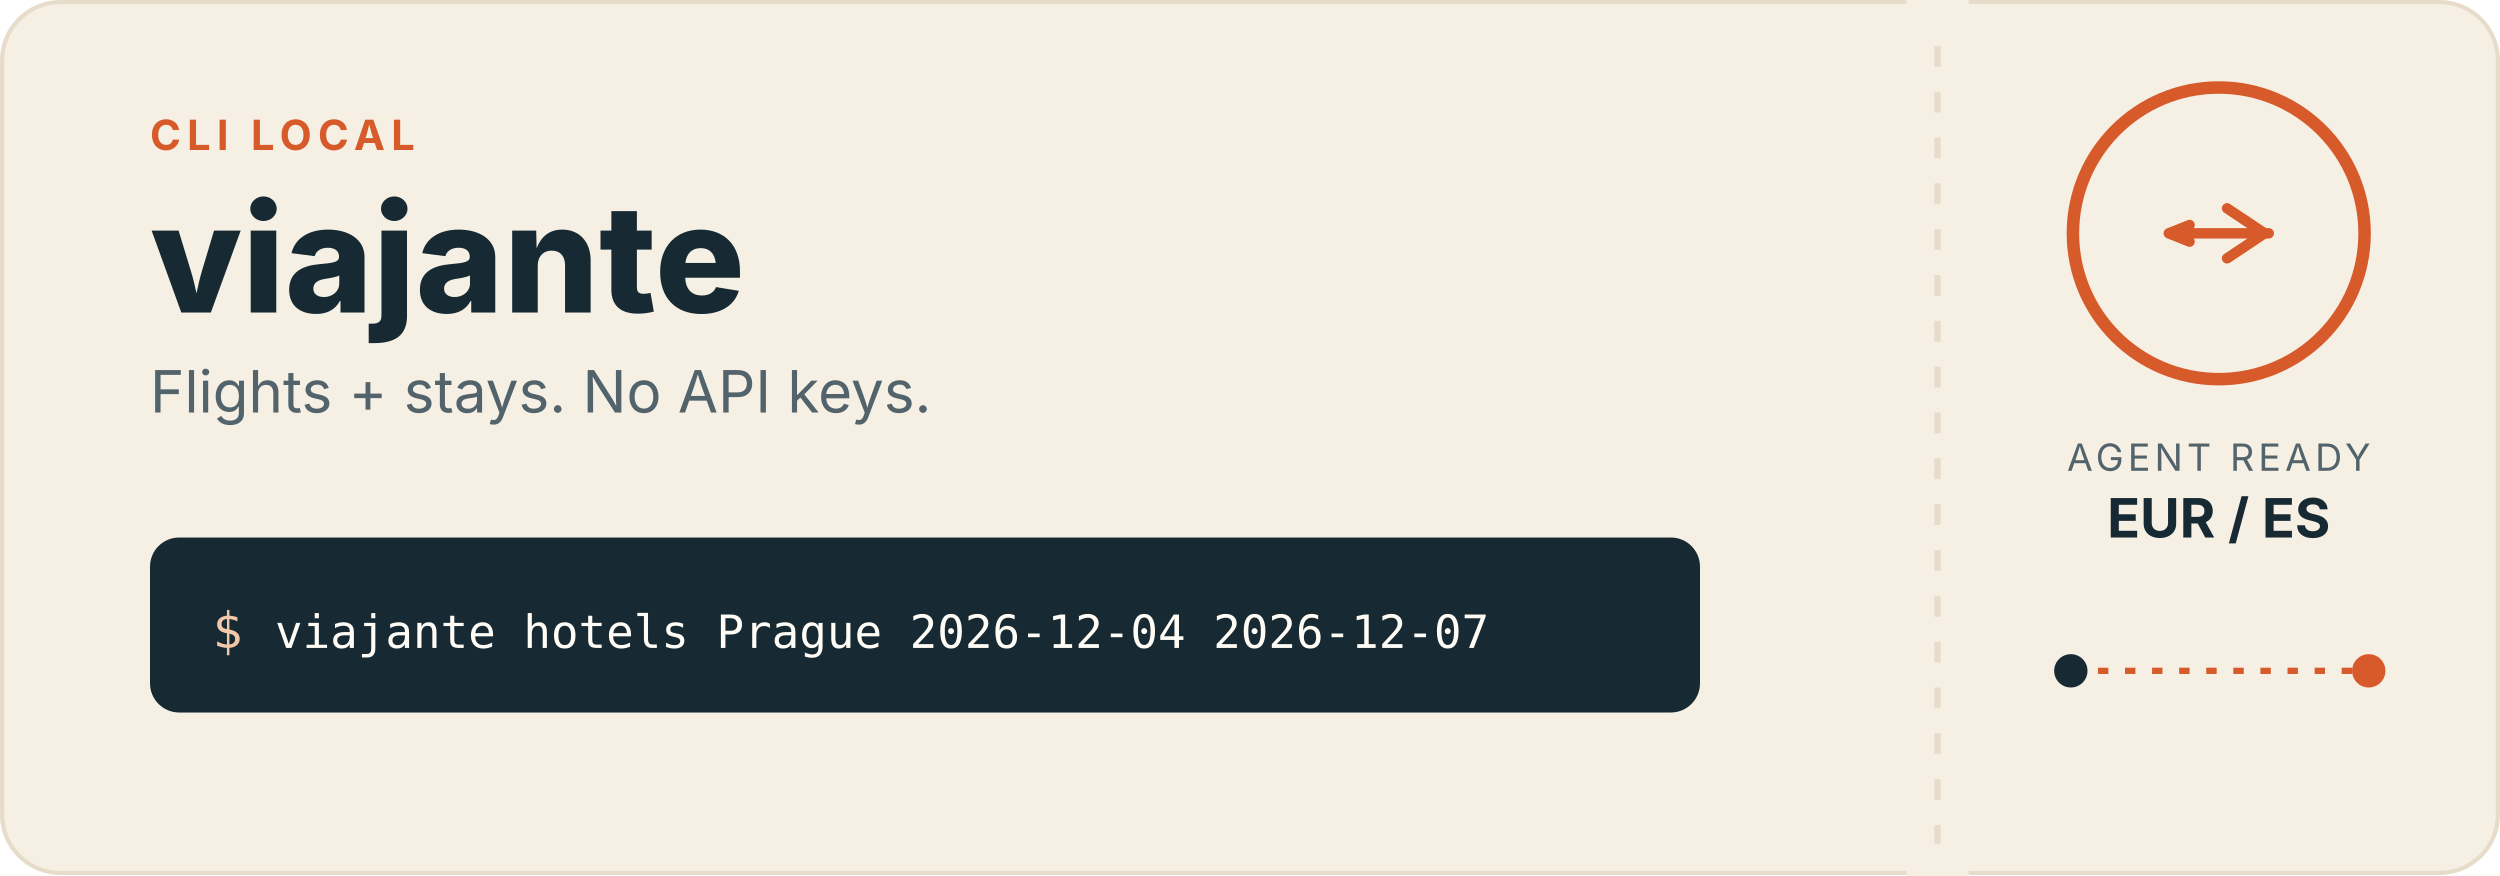
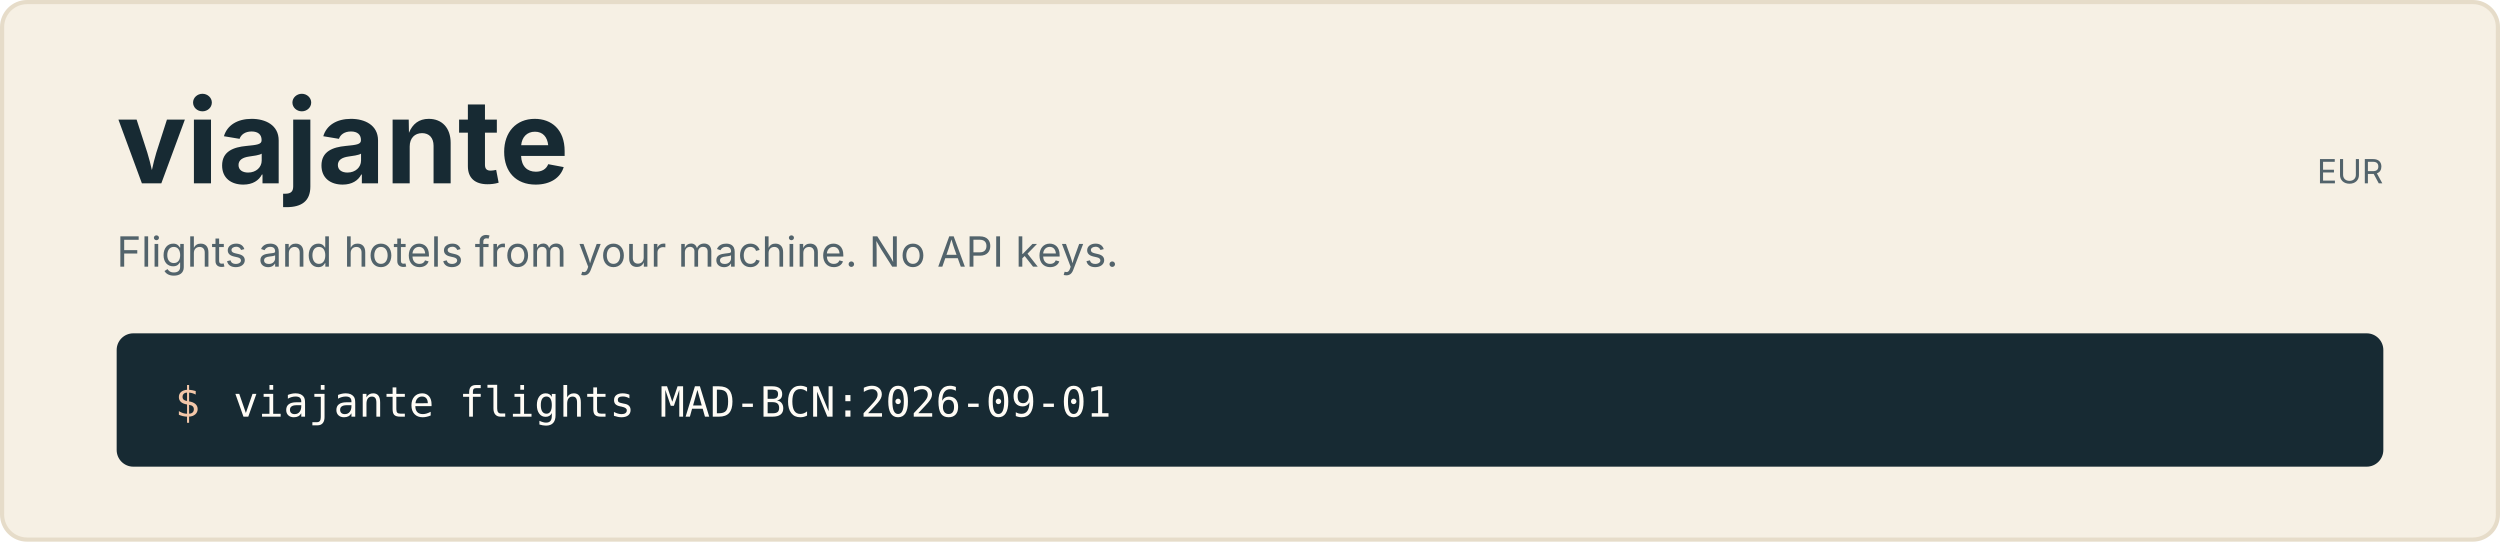
- <svg xmlns="http://www.w3.org/2000/svg" width="1200" height="420" viewBox="0 0 1200 420" role="img" font-family="system-ui, -apple-system, Segoe UI, sans-serif">
-   <rect x="1" y="1" width="1198" height="418" rx="28" fill="#F6F0E4" stroke="#E6DCC9" stroke-width="2" />
-   <path d="M930 0V420" stroke="#E6DCC9" stroke-width="3" stroke-dasharray="10 12" />
-   <circle cx="930" cy="0" r="15" fill="#F6F0E4" />
-   <circle cx="930" cy="420" r="15" fill="#F6F0E4" />
-   <text x="72" y="72" fill="#D75A2B" font-size="20" font-weight="700" letter-spacing="3">CLI LOCAL</text>
-   <text x="72" y="150" fill="#172A33" font-size="72" font-weight="800">viajante</text>
-   <text x="72" y="198" fill="#52636B" font-size="28">Flights + stays. No API keys.</text>
-   <rect x="72" y="258" width="744" height="84" rx="14" fill="#172A33" />
-   <text x="102" y="311" fill="#F3C7A9" font-size="24" font-family="ui-monospace, SFMono-Regular, Menlo, monospace">$</text>
-   <text x="132" y="311" fill="#FFFCF6" font-size="22" font-family="ui-monospace, SFMono-Regular, Menlo, monospace">viajante hotels Prague 2026-12-04 2026-12-07</text>
-   <circle cx="1065" cy="112" r="70" fill="none" stroke="#D75A2B" stroke-width="6" />
-   <path d="M1045 112h44M1069 100l18 12-18 12M1051 108l-10 4 10 4" fill="none" stroke="#D75A2B" stroke-width="5" stroke-linecap="round" stroke-linejoin="round" />
-   <text x="1065" y="226" fill="#52636B" font-size="18" letter-spacing="2" text-anchor="middle">AGENT READY</text>
-   <text x="1065" y="258" fill="#172A33" font-size="26" font-weight="700" text-anchor="middle">EUR / ES</text>
-   <path d="M994 322H1137" stroke="#D75A2B" stroke-width="3" stroke-dasharray="5 8" />
-   <circle cx="994" cy="322" r="8" fill="#172A33" />
-   <circle cx="1137" cy="322" r="8" fill="#D75A2B" />
+ <svg xmlns="http://www.w3.org/2000/svg" width="1200" height="260" viewBox="0 0 1200 260" role="img" font-family="system-ui, -apple-system, Segoe UI, sans-serif">
+   <rect x="1" y="1" width="1198" height="258" rx="12" fill="#F6F0E4" stroke="#E6DCC9" stroke-width="2" />
+   <text x="56" y="88" fill="#172A33" font-size="56" font-weight="700">viajante</text>
+   <text x="1144" y="88" fill="#52636B" font-size="16" text-anchor="end">EUR</text>
+   <text x="56" y="128" fill="#52636B" font-size="20">Flights and hotels from your machine. No API keys.</text>
+   <rect x="56" y="160" width="1088" height="64" rx="8" fill="#172A33" />
+   <text x="84" y="200" fill="#F3C7A9" font-size="20" font-family="ui-monospace, SFMono-Regular, Menlo, monospace">$</text>
+   <text x="112" y="200" fill="#FFFCF6" font-size="20" font-family="ui-monospace, SFMono-Regular, Menlo, monospace">viajante flights MAD-BCN:2026-09-01</text>
</svg>
